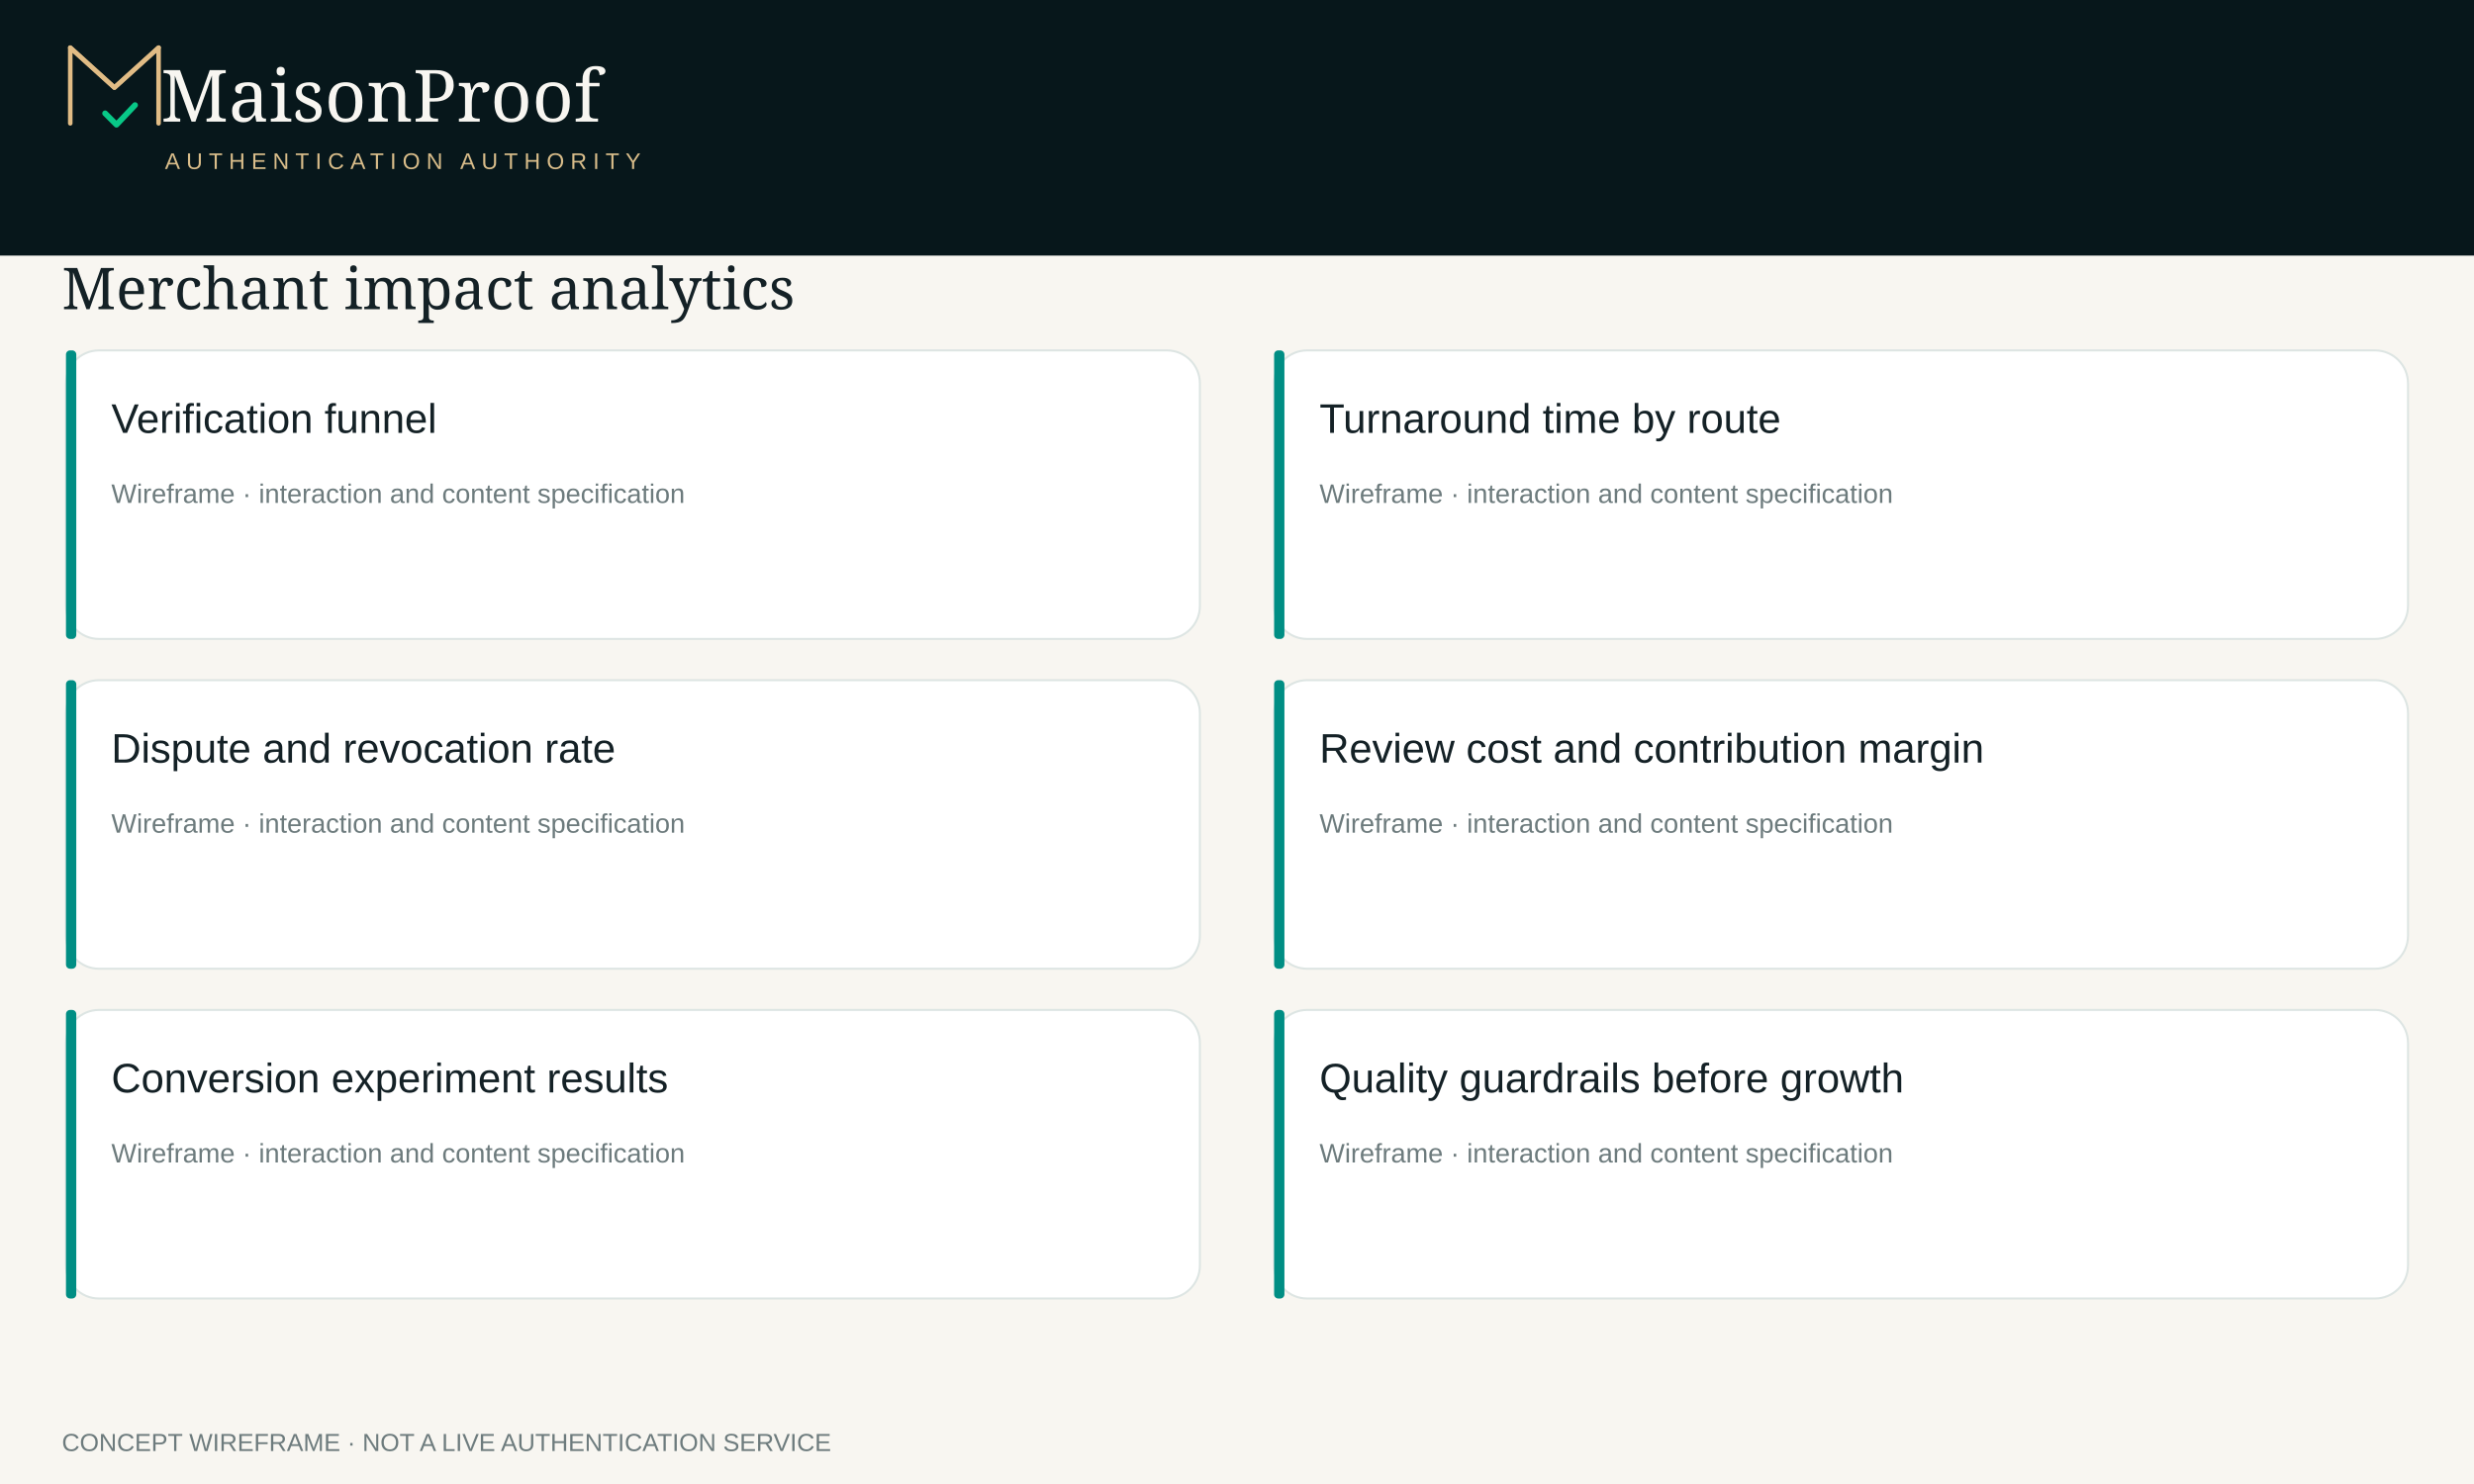
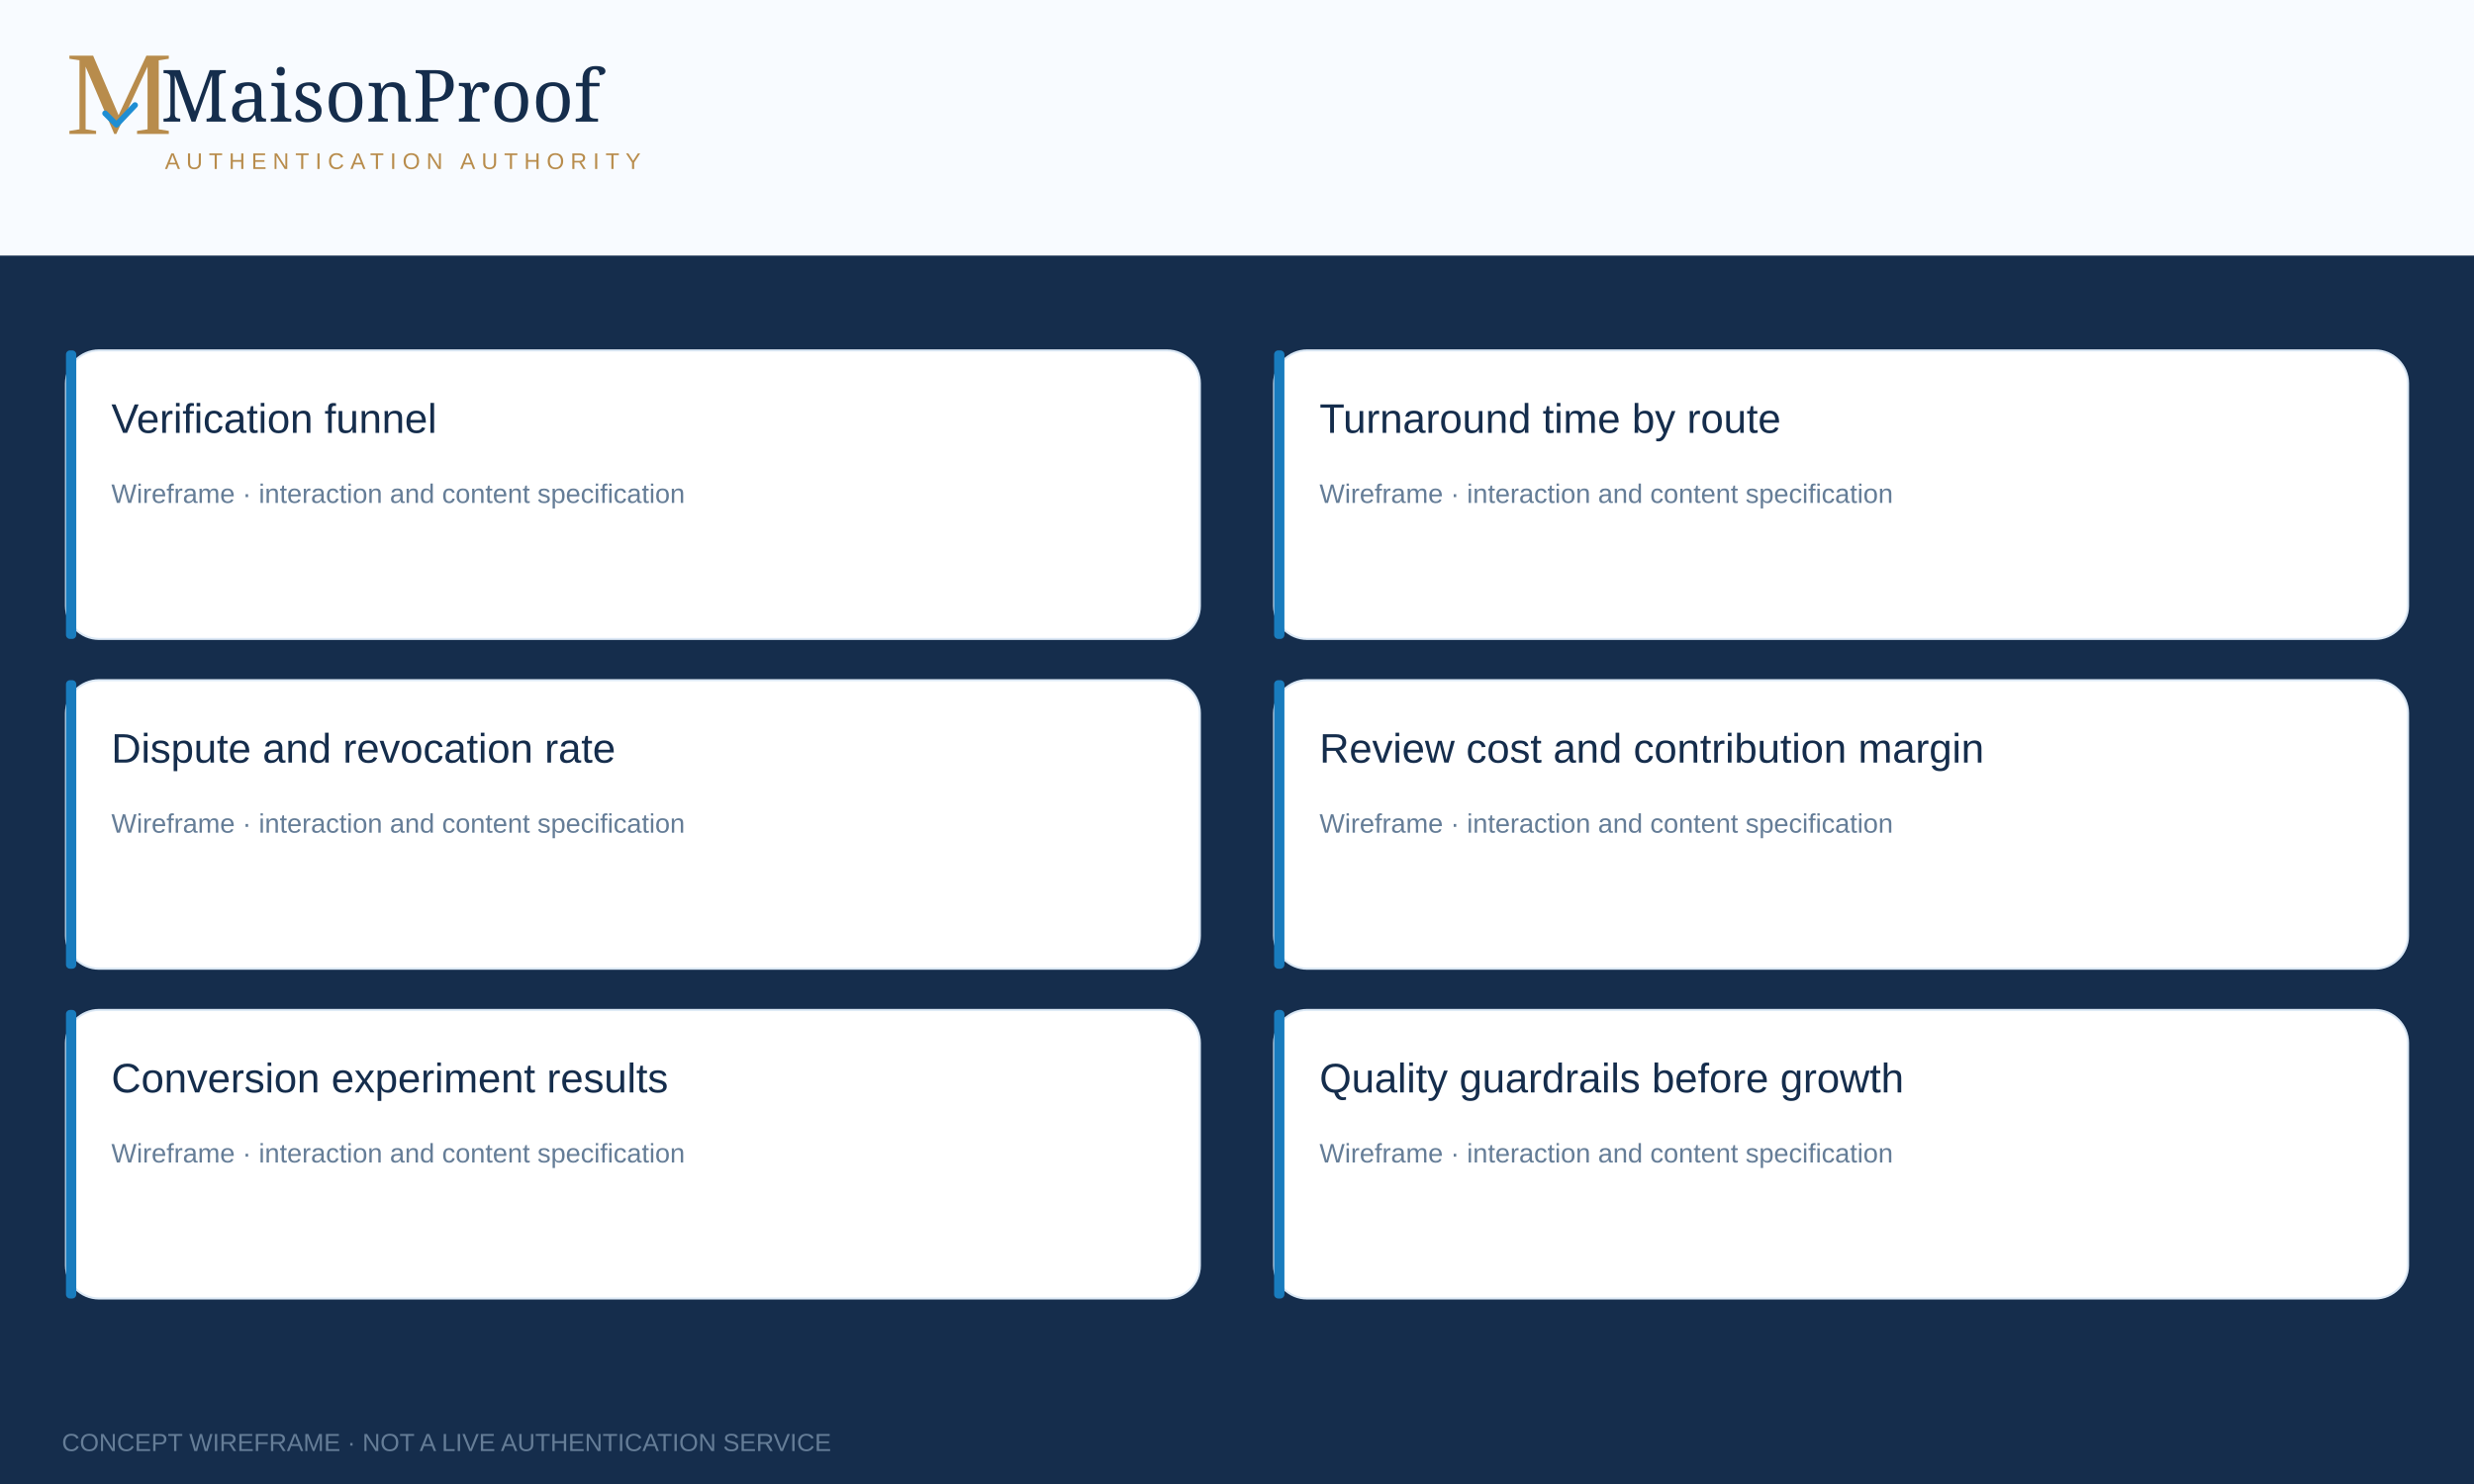
<svg xmlns="http://www.w3.org/2000/svg" width="1200" height="720" viewBox="0 0 1200 720">
-   <rect width="1200" height="720" fill="#F8F6F1" />
-   <rect width="1200" height="124" fill="#07171B" />
-   <g transform="translate(30 17) scale(.34)" fill="none" stroke="#E1BC85" stroke-width="6.5" stroke-linecap="round" stroke-linejoin="round">
-     <path d="M12 126 V18 L75 75 L138 18 V126" />
-     <path d="M12 18 L75 75 L138 18" />
-   </g>
-   <path d="M51 55 l5.5 5.5 9-9.5" fill="none" stroke="#08C887" stroke-width="2.8" stroke-linecap="round" stroke-linejoin="round" />
-   <text x="78" y="59" fill="#F8F6F1" font-family="Georgia,serif" font-size="35">MaisonProof</text>
-   <text x="80" y="82" fill="#D9BD8A" font-family="Arial,sans-serif" letter-spacing="3" font-size="11">AUTHENTICATION AUTHORITY</text>
-   <text x="30" y="150" fill="#142126" font-family="Georgia,serif" font-size="28">Merchant impact analytics</text>
-   <rect x="32" y="170" width="550" height="140" rx="16" fill="#FFFFFF" stroke="#DDE5E3" />
-   <rect x="32" y="170" width="5" height="140" rx="2" fill="#008E84" />
-   <text x="54" y="210" fill="#142126" font-size="20" font-family="Arial,sans-serif">Verification funnel</text>
-   <text x="54" y="244" fill="#6D7B7D" font-size="13" font-family="Arial,sans-serif">Wireframe · interaction and content specification</text>
-   <rect x="618" y="170" width="550" height="140" rx="16" fill="#FFFFFF" stroke="#DDE5E3" />
-   <rect x="618" y="170" width="5" height="140" rx="2" fill="#008E84" />
-   <text x="640" y="210" fill="#142126" font-size="20" font-family="Arial,sans-serif">Turnaround time by route</text>
-   <text x="640" y="244" fill="#6D7B7D" font-size="13" font-family="Arial,sans-serif">Wireframe · interaction and content specification</text>
-   <rect x="32" y="330" width="550" height="140" rx="16" fill="#FFFFFF" stroke="#DDE5E3" />
-   <rect x="32" y="330" width="5" height="140" rx="2" fill="#008E84" />
-   <text x="54" y="370" fill="#142126" font-size="20" font-family="Arial,sans-serif">Dispute and revocation rate</text>
-   <text x="54" y="404" fill="#6D7B7D" font-size="13" font-family="Arial,sans-serif">Wireframe · interaction and content specification</text>
-   <rect x="618" y="330" width="550" height="140" rx="16" fill="#FFFFFF" stroke="#DDE5E3" />
-   <rect x="618" y="330" width="5" height="140" rx="2" fill="#008E84" />
-   <text x="640" y="370" fill="#142126" font-size="20" font-family="Arial,sans-serif">Review cost and contribution margin</text>
-   <text x="640" y="404" fill="#6D7B7D" font-size="13" font-family="Arial,sans-serif">Wireframe · interaction and content specification</text>
-   <rect x="32" y="490" width="550" height="140" rx="16" fill="#FFFFFF" stroke="#DDE5E3" />
-   <rect x="32" y="490" width="5" height="140" rx="2" fill="#008E84" />
-   <text x="54" y="530" fill="#142126" font-size="20" font-family="Arial,sans-serif">Conversion experiment results</text>
-   <text x="54" y="564" fill="#6D7B7D" font-size="13" font-family="Arial,sans-serif">Wireframe · interaction and content specification</text>
-   <rect x="618" y="490" width="550" height="140" rx="16" fill="#FFFFFF" stroke="#DDE5E3" />
-   <rect x="618" y="490" width="5" height="140" rx="2" fill="#008E84" />
-   <text x="640" y="530" fill="#142126" font-size="20" font-family="Arial,sans-serif">Quality guardrails before growth</text>
-   <text x="640" y="564" fill="#6D7B7D" font-size="13" font-family="Arial,sans-serif">Wireframe · interaction and content specification</text>
-   <text x="30" y="704" fill="#6D7B7D" font-size="12" font-family="Arial,sans-serif">CONCEPT WIREFRAME · NOT A LIVE AUTHENTICATION SERVICE</text>
+   <rect width="1200" height="720" fill="#152d4c" />
+   <rect width="1200" height="124" fill="#f8fbff" />
+   <text x="32" y="65" fill="#b88c4c" font-family="Bodoni MT, Didot, Times New Roman, Georgia, serif" font-size="58" font-weight="400">M</text>
+   <path d="M51 55 l5.5 5.5 9-9.5" fill="none" stroke="#1f8ed3" stroke-width="2.8" stroke-linecap="round" stroke-linejoin="round" />
+   <text x="78" y="59" fill="#152d4c" font-family="Georgia,serif" font-size="35">MaisonProof</text>
+   <text x="80" y="82" fill="#b88c4c" font-family="Arial,sans-serif" letter-spacing="3" font-size="11">AUTHENTICATION AUTHORITY</text>
+   <text x="30" y="150" fill="#152d4c" font-family="Georgia,serif" font-size="28">Merchant impact analytics</text>
+   <rect x="32" y="170" width="550" height="140" rx="16" fill="#ffffff" stroke="#dbe8f5" />
+   <rect x="32" y="170" width="5" height="140" rx="2" fill="#197cbe" />
+   <text x="54" y="210" fill="#152d4c" font-size="20" font-family="Arial,sans-serif">Verification funnel</text>
+   <text x="54" y="244" fill="#657d97" font-size="13" font-family="Arial,sans-serif">Wireframe · interaction and content specification</text>
+   <rect x="618" y="170" width="550" height="140" rx="16" fill="#ffffff" stroke="#dbe8f5" />
+   <rect x="618" y="170" width="5" height="140" rx="2" fill="#197cbe" />
+   <text x="640" y="210" fill="#152d4c" font-size="20" font-family="Arial,sans-serif">Turnaround time by route</text>
+   <text x="640" y="244" fill="#657d97" font-size="13" font-family="Arial,sans-serif">Wireframe · interaction and content specification</text>
+   <rect x="32" y="330" width="550" height="140" rx="16" fill="#ffffff" stroke="#dbe8f5" />
+   <rect x="32" y="330" width="5" height="140" rx="2" fill="#197cbe" />
+   <text x="54" y="370" fill="#152d4c" font-size="20" font-family="Arial,sans-serif">Dispute and revocation rate</text>
+   <text x="54" y="404" fill="#657d97" font-size="13" font-family="Arial,sans-serif">Wireframe · interaction and content specification</text>
+   <rect x="618" y="330" width="550" height="140" rx="16" fill="#ffffff" stroke="#dbe8f5" />
+   <rect x="618" y="330" width="5" height="140" rx="2" fill="#197cbe" />
+   <text x="640" y="370" fill="#152d4c" font-size="20" font-family="Arial,sans-serif">Review cost and contribution margin</text>
+   <text x="640" y="404" fill="#657d97" font-size="13" font-family="Arial,sans-serif">Wireframe · interaction and content specification</text>
+   <rect x="32" y="490" width="550" height="140" rx="16" fill="#ffffff" stroke="#dbe8f5" />
+   <rect x="32" y="490" width="5" height="140" rx="2" fill="#197cbe" />
+   <text x="54" y="530" fill="#152d4c" font-size="20" font-family="Arial,sans-serif">Conversion experiment results</text>
+   <text x="54" y="564" fill="#657d97" font-size="13" font-family="Arial,sans-serif">Wireframe · interaction and content specification</text>
+   <rect x="618" y="490" width="550" height="140" rx="16" fill="#ffffff" stroke="#dbe8f5" />
+   <rect x="618" y="490" width="5" height="140" rx="2" fill="#197cbe" />
+   <text x="640" y="530" fill="#152d4c" font-size="20" font-family="Arial,sans-serif">Quality guardrails before growth</text>
+   <text x="640" y="564" fill="#657d97" font-size="13" font-family="Arial,sans-serif">Wireframe · interaction and content specification</text>
+   <text x="30" y="704" fill="#657d97" font-size="12" font-family="Arial,sans-serif">CONCEPT WIREFRAME · NOT A LIVE AUTHENTICATION SERVICE</text>
</svg>
